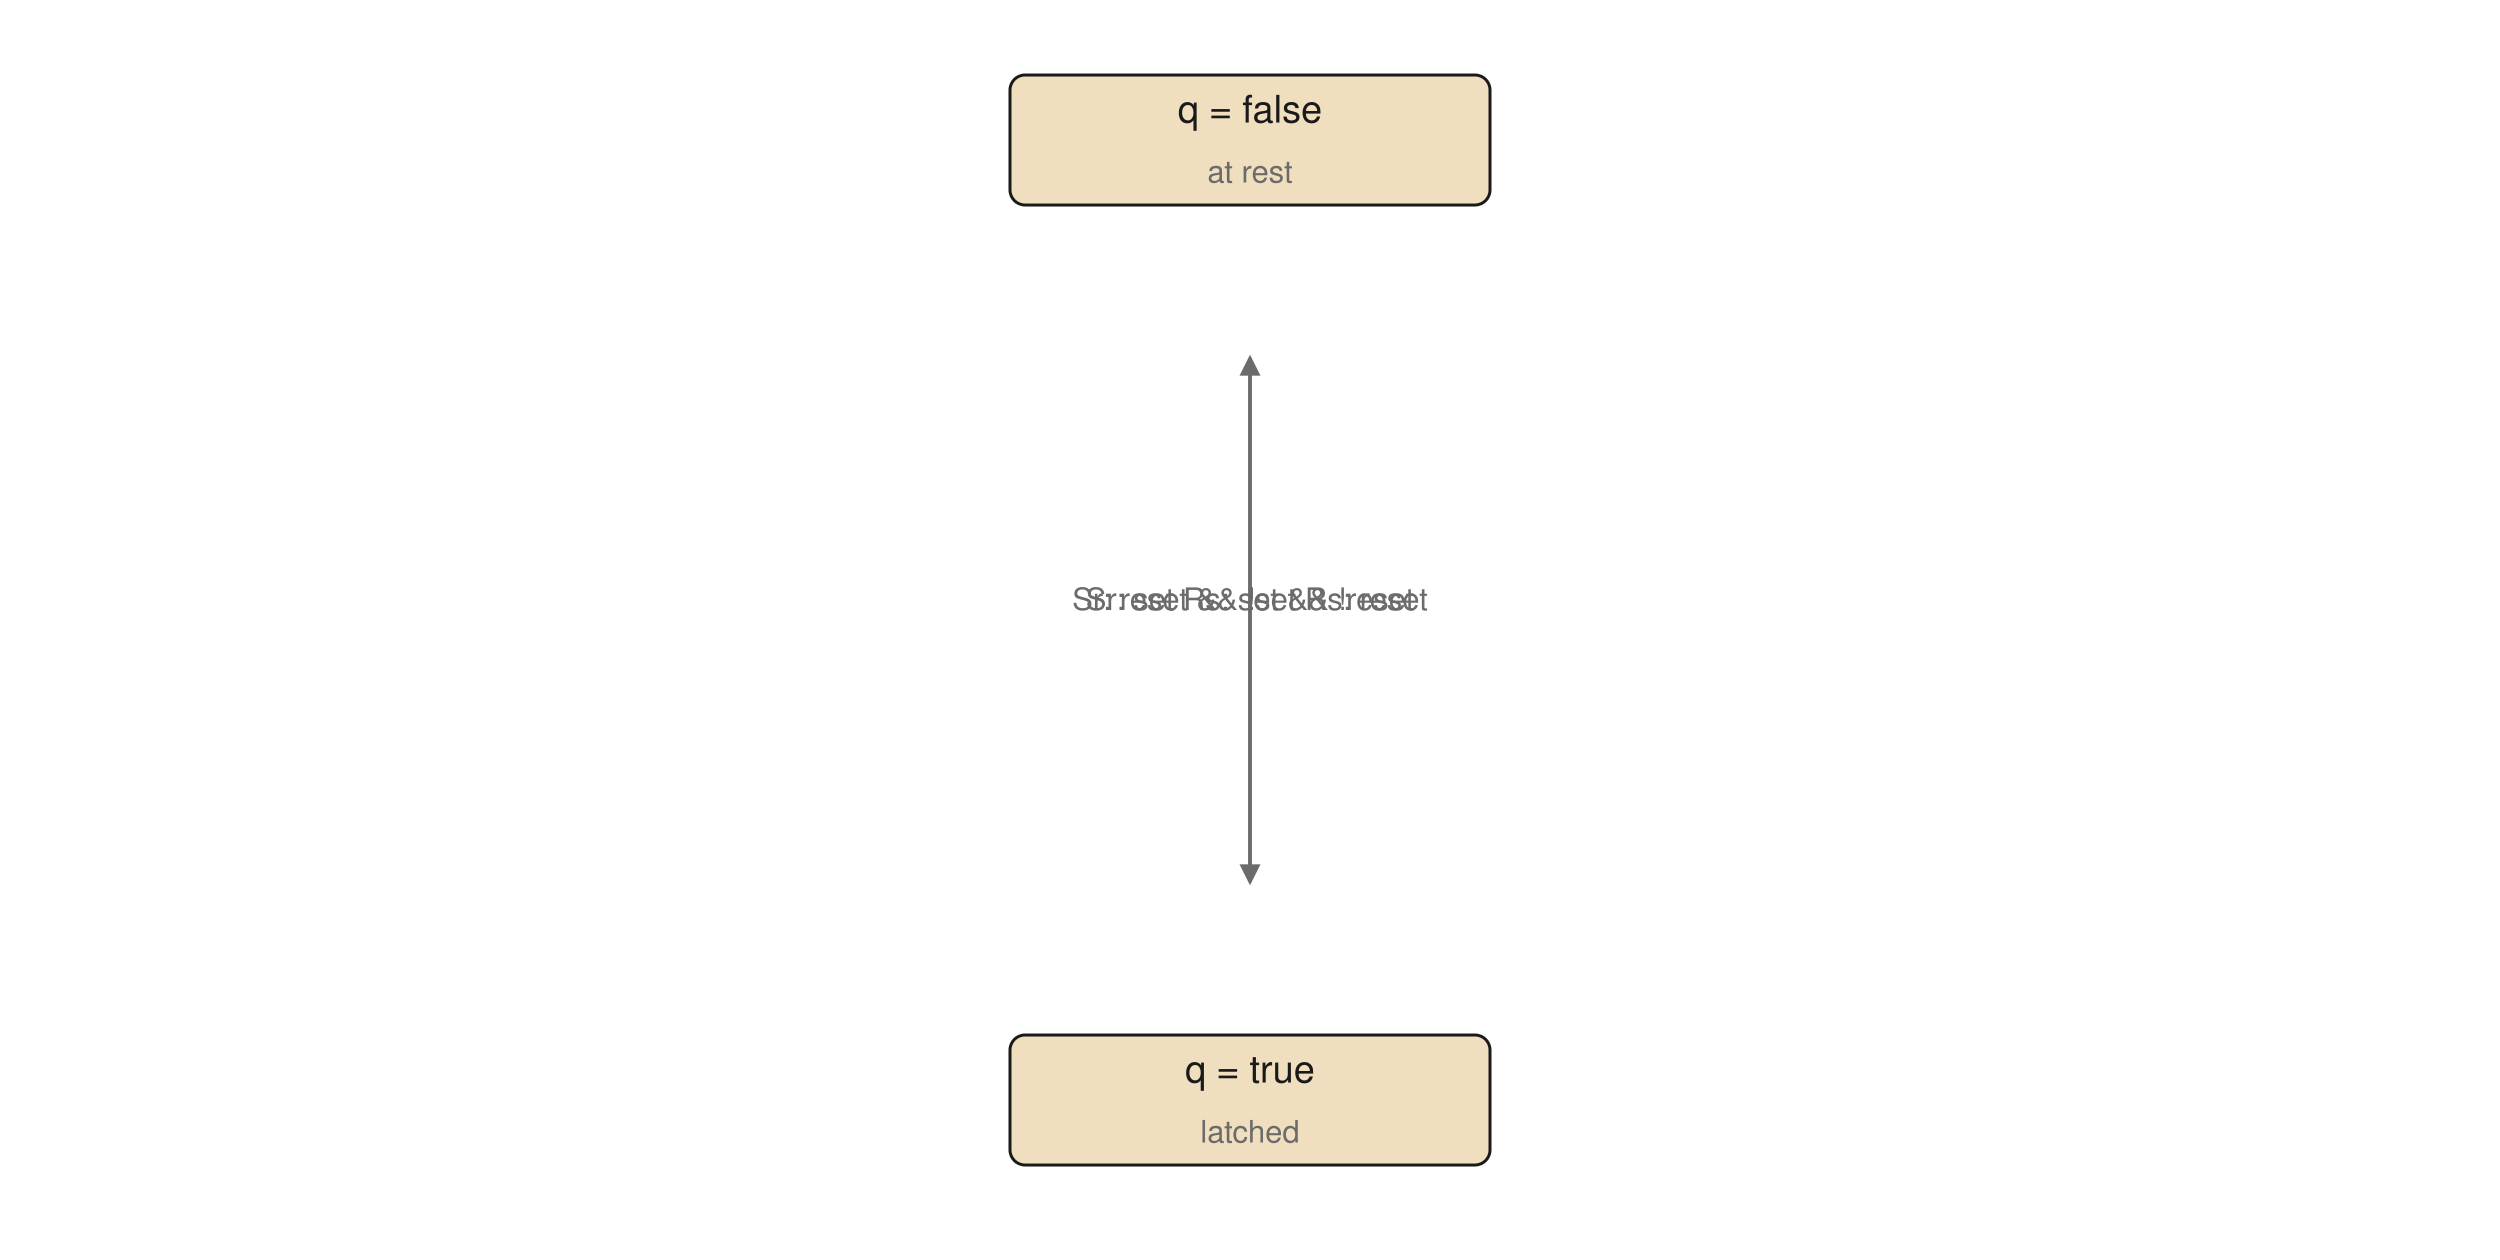
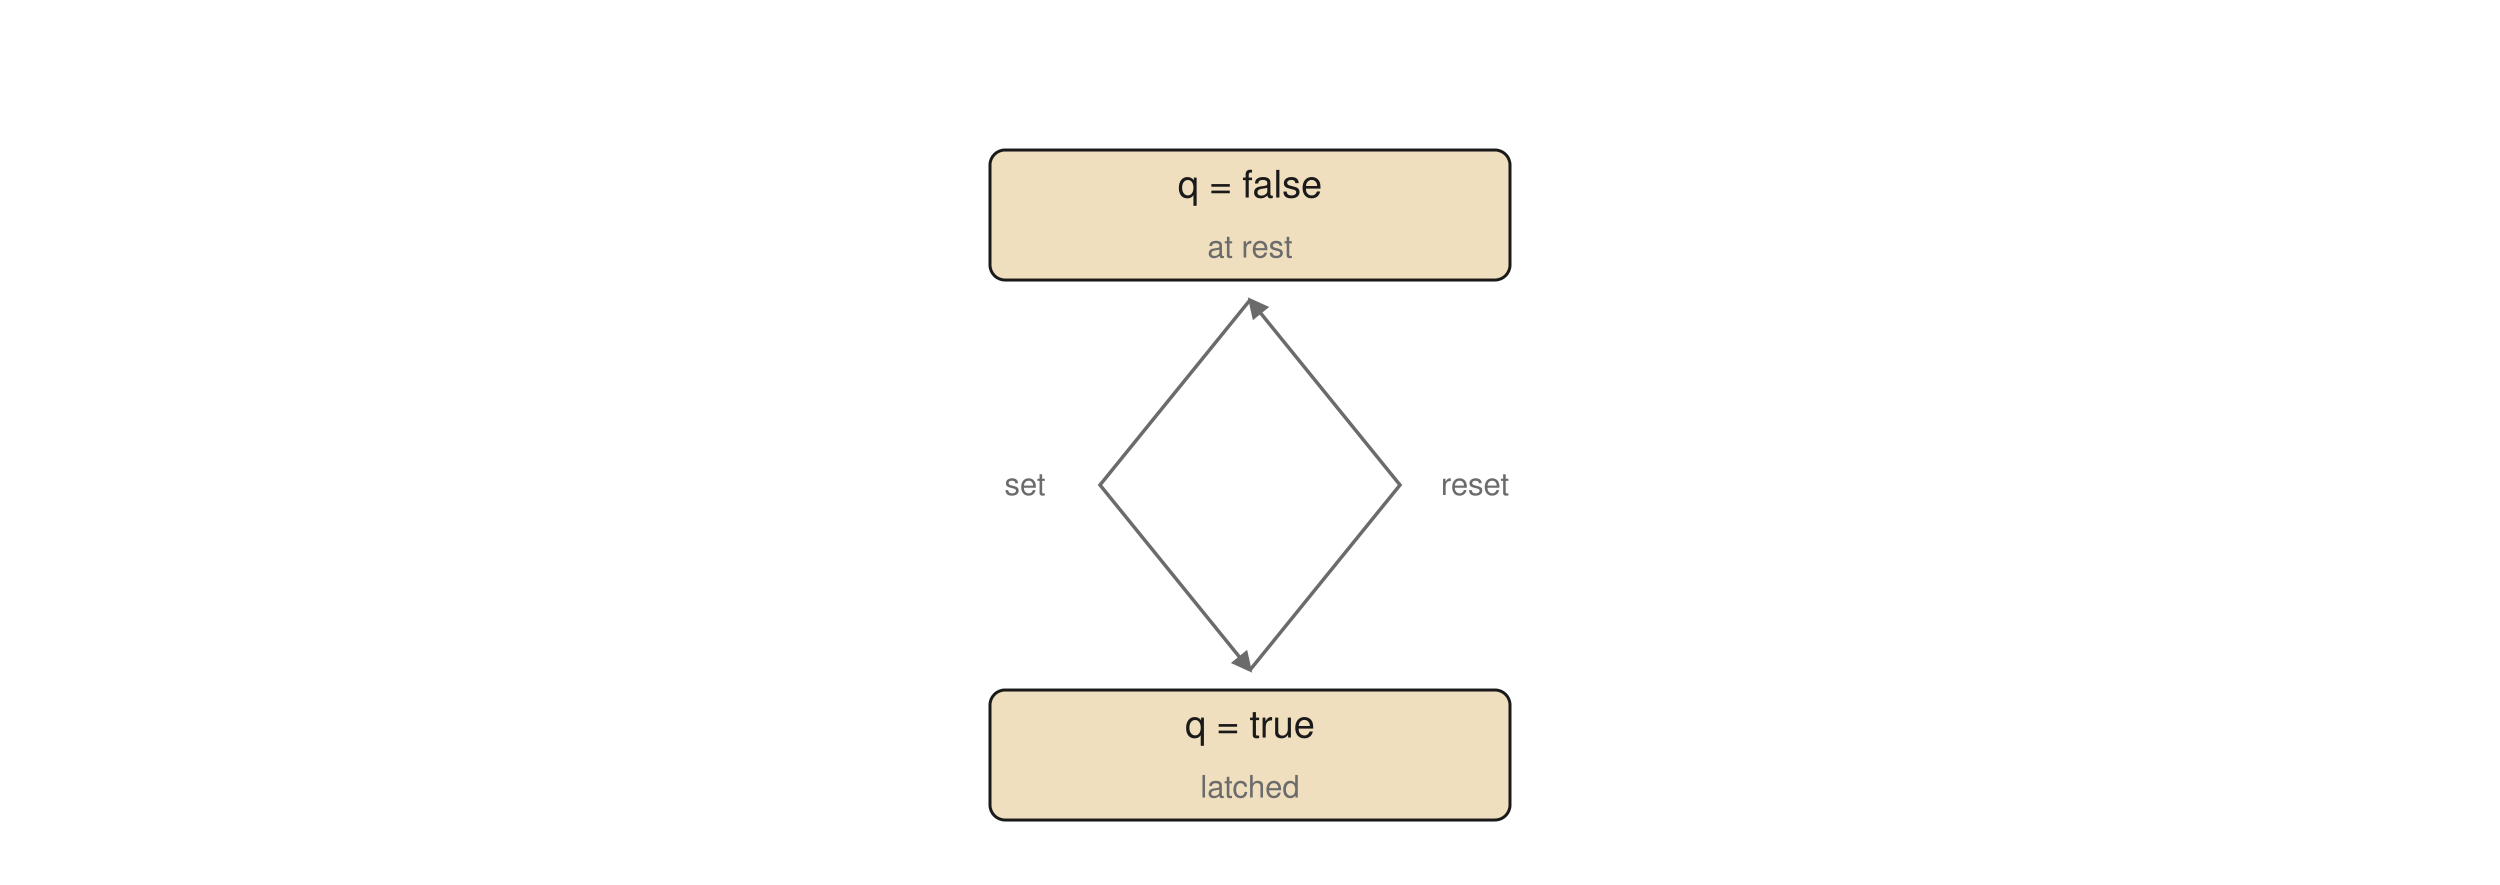
- <svg xmlns="http://www.w3.org/2000/svg" width="500" height="252" viewBox="0 0 500 252" style="max-width:100%;height:auto" content="&lt;mxfile host=&quot;app.diagrams.net&quot; type=&quot;device&quot;&gt;&lt;diagram id=&quot;block_Sr&quot; name=&quot;block_Sr&quot;&gt;&lt;mxGraphModel dx=&quot;500&quot; dy=&quot;252&quot; grid=&quot;0&quot; gridSize=&quot;10&quot; guides=&quot;1&quot; tooltips=&quot;1&quot; connect=&quot;1&quot; arrows=&quot;1&quot; fold=&quot;1&quot; page=&quot;1&quot; pageScale=&quot;1&quot; pageWidth=&quot;500&quot; pageHeight=&quot;252&quot; math=&quot;0&quot; shadow=&quot;0&quot;&gt;&lt;root&gt;&lt;mxCell id=&quot;0&quot;/&gt;&lt;mxCell id=&quot;1&quot; parent=&quot;0&quot;/&gt;&lt;mxCell id=&quot;n2&quot; value=&quot;q = false&quot; style=&quot;rounded=1;fillColor=#f0dfbe;strokeColor=#1a1a1a;whiteSpace=wrap;html=1;fontSize=8&quot; vertex=&quot;1&quot; parent=&quot;1&quot;&gt;&lt;mxGeometry x=&quot;202.0&quot; y=&quot;15.0&quot; width=&quot;96&quot; height=&quot;26&quot; as=&quot;geometry&quot;/&gt;&lt;/mxCell&gt;&lt;mxCell id=&quot;n3&quot; value=&quot;q = true&quot; style=&quot;rounded=1;fillColor=#f0dfbe;strokeColor=#1a1a1a;whiteSpace=wrap;html=1;fontSize=8&quot; vertex=&quot;1&quot; parent=&quot;1&quot;&gt;&lt;mxGeometry x=&quot;202.0&quot; y=&quot;207.0&quot; width=&quot;96&quot; height=&quot;26&quot; as=&quot;geometry&quot;/&gt;&lt;/mxCell&gt;&lt;mxCell id=&quot;e4&quot; value=&quot;Sr: set    Rs: set &amp;amp;&amp;amp; !reset&quot; style=&quot;edgeStyle=none;html=1;strokeColor=#6b6b6b;endArrow=block&quot; edge=&quot;1&quot; parent=&quot;1&quot;&gt;&lt;mxGeometry relative=&quot;1&quot; as=&quot;geometry&quot;&gt;&lt;mxPoint x=&quot;250.0&quot; y=&quot;71.636&quot; as=&quot;sourcePoint&quot;/&gt;&lt;mxPoint x=&quot;250.0&quot; y=&quot;176.364&quot; as=&quot;targetPoint&quot;/&gt;&lt;/mxGeometry&gt;&lt;/mxCell&gt;&lt;mxCell id=&quot;e5&quot; value=&quot;Sr: reset &amp;amp;&amp;amp; !set    Rs: reset&quot; style=&quot;edgeStyle=none;html=1;strokeColor=#6b6b6b;endArrow=block&quot; edge=&quot;1&quot; parent=&quot;1&quot;&gt;&lt;mxGeometry relative=&quot;1&quot; as=&quot;geometry&quot;&gt;&lt;mxPoint x=&quot;250.0&quot; y=&quot;176.364&quot; as=&quot;sourcePoint&quot;/&gt;&lt;mxPoint x=&quot;250.0&quot; y=&quot;71.636&quot; as=&quot;targetPoint&quot;/&gt;&lt;/mxGeometry&gt;&lt;/mxCell&gt;&lt;/root&gt;&lt;/mxGraphModel&gt;&lt;/diagram&gt;&lt;/mxfile&gt;">
+ <svg xmlns="http://www.w3.org/2000/svg" width="500" height="177" viewBox="0 0 500 177" style="max-width:100%;height:auto" content="&lt;mxfile host=&quot;app.diagrams.net&quot; type=&quot;device&quot;&gt;&lt;diagram id=&quot;block_Sr&quot; name=&quot;block_Sr&quot;&gt;&lt;mxGraphModel dx=&quot;500&quot; dy=&quot;177&quot; grid=&quot;0&quot; gridSize=&quot;10&quot; guides=&quot;1&quot; tooltips=&quot;1&quot; connect=&quot;1&quot; arrows=&quot;1&quot; fold=&quot;1&quot; page=&quot;1&quot; pageScale=&quot;1&quot; pageWidth=&quot;500&quot; pageHeight=&quot;177&quot; math=&quot;0&quot; shadow=&quot;0&quot;&gt;&lt;root&gt;&lt;mxCell id=&quot;0&quot;/&gt;&lt;mxCell id=&quot;1&quot; parent=&quot;0&quot;/&gt;&lt;mxCell id=&quot;n2&quot; value=&quot;q = false&quot; style=&quot;rounded=1;fillColor=#f0dfbe;strokeColor=#1a1a1a;whiteSpace=wrap;html=1;fontSize=8&quot; vertex=&quot;1&quot; parent=&quot;1&quot;&gt;&lt;mxGeometry x=&quot;198.0&quot; y=&quot;30.0&quot; width=&quot;104&quot; height=&quot;26&quot; as=&quot;geometry&quot;/&gt;&lt;/mxCell&gt;&lt;mxCell id=&quot;n3&quot; value=&quot;q = true&quot; style=&quot;rounded=1;fillColor=#f0dfbe;strokeColor=#1a1a1a;whiteSpace=wrap;html=1;fontSize=8&quot; vertex=&quot;1&quot; parent=&quot;1&quot;&gt;&lt;mxGeometry x=&quot;198.0&quot; y=&quot;138.0&quot; width=&quot;104&quot; height=&quot;26&quot; as=&quot;geometry&quot;/&gt;&lt;/mxCell&gt;&lt;mxCell id=&quot;e4&quot; value=&quot;&quot; style=&quot;edgeStyle=none;html=1;strokeColor=#6b6b6b;endArrow=block&quot; edge=&quot;1&quot; parent=&quot;1&quot;&gt;&lt;mxGeometry relative=&quot;1&quot; as=&quot;geometry&quot;&gt;&lt;mxPoint x=&quot;250.0&quot; y=&quot;60.0&quot; as=&quot;sourcePoint&quot;/&gt;&lt;mxPoint x=&quot;250.0&quot; y=&quot;134.0&quot; as=&quot;targetPoint&quot;/&gt;&lt;Array as=&quot;points&quot;&gt;&lt;mxPoint x=&quot;220.0&quot; y=&quot;97.0&quot;/&gt;&lt;/Array&gt;&lt;/mxGeometry&gt;&lt;/mxCell&gt;&lt;mxCell id=&quot;n5&quot; value=&quot;set&quot; style=&quot;text;html=1;fontSize=6;fontColor=#6b6b6b;align=center&quot; vertex=&quot;1&quot; parent=&quot;1&quot;&gt;&lt;mxGeometry x=&quot;205.0&quot; y=&quot;92.8&quot; width=&quot;40&quot; height=&quot;10.2&quot; as=&quot;geometry&quot;/&gt;&lt;/mxCell&gt;&lt;mxCell id=&quot;e6&quot; value=&quot;&quot; style=&quot;edgeStyle=none;html=1;strokeColor=#6b6b6b;endArrow=block&quot; edge=&quot;1&quot; parent=&quot;1&quot;&gt;&lt;mxGeometry relative=&quot;1&quot; as=&quot;geometry&quot;&gt;&lt;mxPoint x=&quot;250.0&quot; y=&quot;134.0&quot; as=&quot;sourcePoint&quot;/&gt;&lt;mxPoint x=&quot;250.0&quot; y=&quot;60.0&quot; as=&quot;targetPoint&quot;/&gt;&lt;Array as=&quot;points&quot;&gt;&lt;mxPoint x=&quot;280.0&quot; y=&quot;97.0&quot;/&gt;&lt;/Array&gt;&lt;/mxGeometry&gt;&lt;/mxCell&gt;&lt;mxCell id=&quot;n7&quot; value=&quot;reset&quot; style=&quot;text;html=1;fontSize=6;fontColor=#6b6b6b;align=center&quot; vertex=&quot;1&quot; parent=&quot;1&quot;&gt;&lt;mxGeometry x=&quot;295.0&quot; y=&quot;92.8&quot; width=&quot;40&quot; height=&quot;10.2&quot; as=&quot;geometry&quot;/&gt;&lt;/mxCell&gt;&lt;/root&gt;&lt;/mxGraphModel&gt;&lt;/diagram&gt;&lt;/mxfile&gt;">
  <defs>
    <marker id="a" markerWidth="6" markerHeight="6" refX="5" refY="3" orient="auto">
      <path d="M0,0 L6,3 L0,6 z" fill="#6b6b6b" />
    </marker>
  </defs>
-   <rect width="500" height="252" fill="#ffffff" />
-   <rect x="202.0" y="15.0" width="96" height="26" rx="3" fill="#f0dfbe" stroke="#1a1a1a" stroke-width="0.6" />
-   <text x="250.0" y="24.5" font-family="Helvetica,Arial,sans-serif" font-size="7.6" fill="#1a1a1a" text-anchor="middle">q = false</text>
-   <text x="250.0" y="36.5" font-family="Helvetica,Arial,sans-serif" font-size="6.2" fill="#6b6b6b" text-anchor="middle">at rest</text>
-   <rect x="202.0" y="207.0" width="96" height="26" rx="3" fill="#f0dfbe" stroke="#1a1a1a" stroke-width="0.6" />
-   <text x="250.0" y="216.5" font-family="Helvetica,Arial,sans-serif" font-size="7.6" fill="#1a1a1a" text-anchor="middle">q = true</text>
-   <text x="250.0" y="228.5" font-family="Helvetica,Arial,sans-serif" font-size="6.2" fill="#6b6b6b" text-anchor="middle">latched</text>
-   <polyline points="250.0,71.636 250.0,176.364" fill="none" stroke="#6b6b6b" stroke-width="0.7" marker-end="url(#a)" />
-   <text x="250.0" y="122.0" font-family="Helvetica,Arial,sans-serif" font-size="6.2" fill="#6b6b6b" text-anchor="middle">Sr: set    Rs: set &amp;&amp; !reset</text>
-   <polyline points="250.0,176.364 250.0,71.636" fill="none" stroke="#6b6b6b" stroke-width="0.7" marker-end="url(#a)" />
-   <text x="250.0" y="122.0" font-family="Helvetica,Arial,sans-serif" font-size="6.2" fill="#6b6b6b" text-anchor="middle">Sr: reset &amp;&amp; !set    Rs: reset</text>
+   <rect width="500" height="177" fill="#ffffff" />
+   <rect x="198.0" y="30.0" width="104" height="26" rx="3" fill="#f0dfbe" stroke="#1a1a1a" stroke-width="0.6" />
+   <text x="250.0" y="39.5" font-family="Helvetica,Arial,sans-serif" font-size="7.6" fill="#1a1a1a" text-anchor="middle">q = false</text>
+   <text x="250.0" y="51.5" font-family="Helvetica,Arial,sans-serif" font-size="6.2" fill="#6b6b6b" text-anchor="middle">at rest</text>
+   <rect x="198.0" y="138.0" width="104" height="26" rx="3" fill="#f0dfbe" stroke="#1a1a1a" stroke-width="0.6" />
+   <text x="250.0" y="147.5" font-family="Helvetica,Arial,sans-serif" font-size="7.6" fill="#1a1a1a" text-anchor="middle">q = true</text>
+   <text x="250.0" y="159.5" font-family="Helvetica,Arial,sans-serif" font-size="6.2" fill="#6b6b6b" text-anchor="middle">latched</text>
+   <polyline points="250.0,60.0 220.0,97.0 250.0,134.0" fill="none" stroke="#6b6b6b" stroke-width="0.7" marker-end="url(#a)" />
+   <text x="205.0" y="99.0" font-family="Helvetica,Arial,sans-serif" font-size="6.2" fill="#6b6b6b" text-anchor="middle">set</text>
+   <polyline points="250.0,134.0 280.0,97.0 250.0,60.0" fill="none" stroke="#6b6b6b" stroke-width="0.7" marker-end="url(#a)" />
+   <text x="295.0" y="99.0" font-family="Helvetica,Arial,sans-serif" font-size="6.2" fill="#6b6b6b" text-anchor="middle">reset</text>
</svg>
